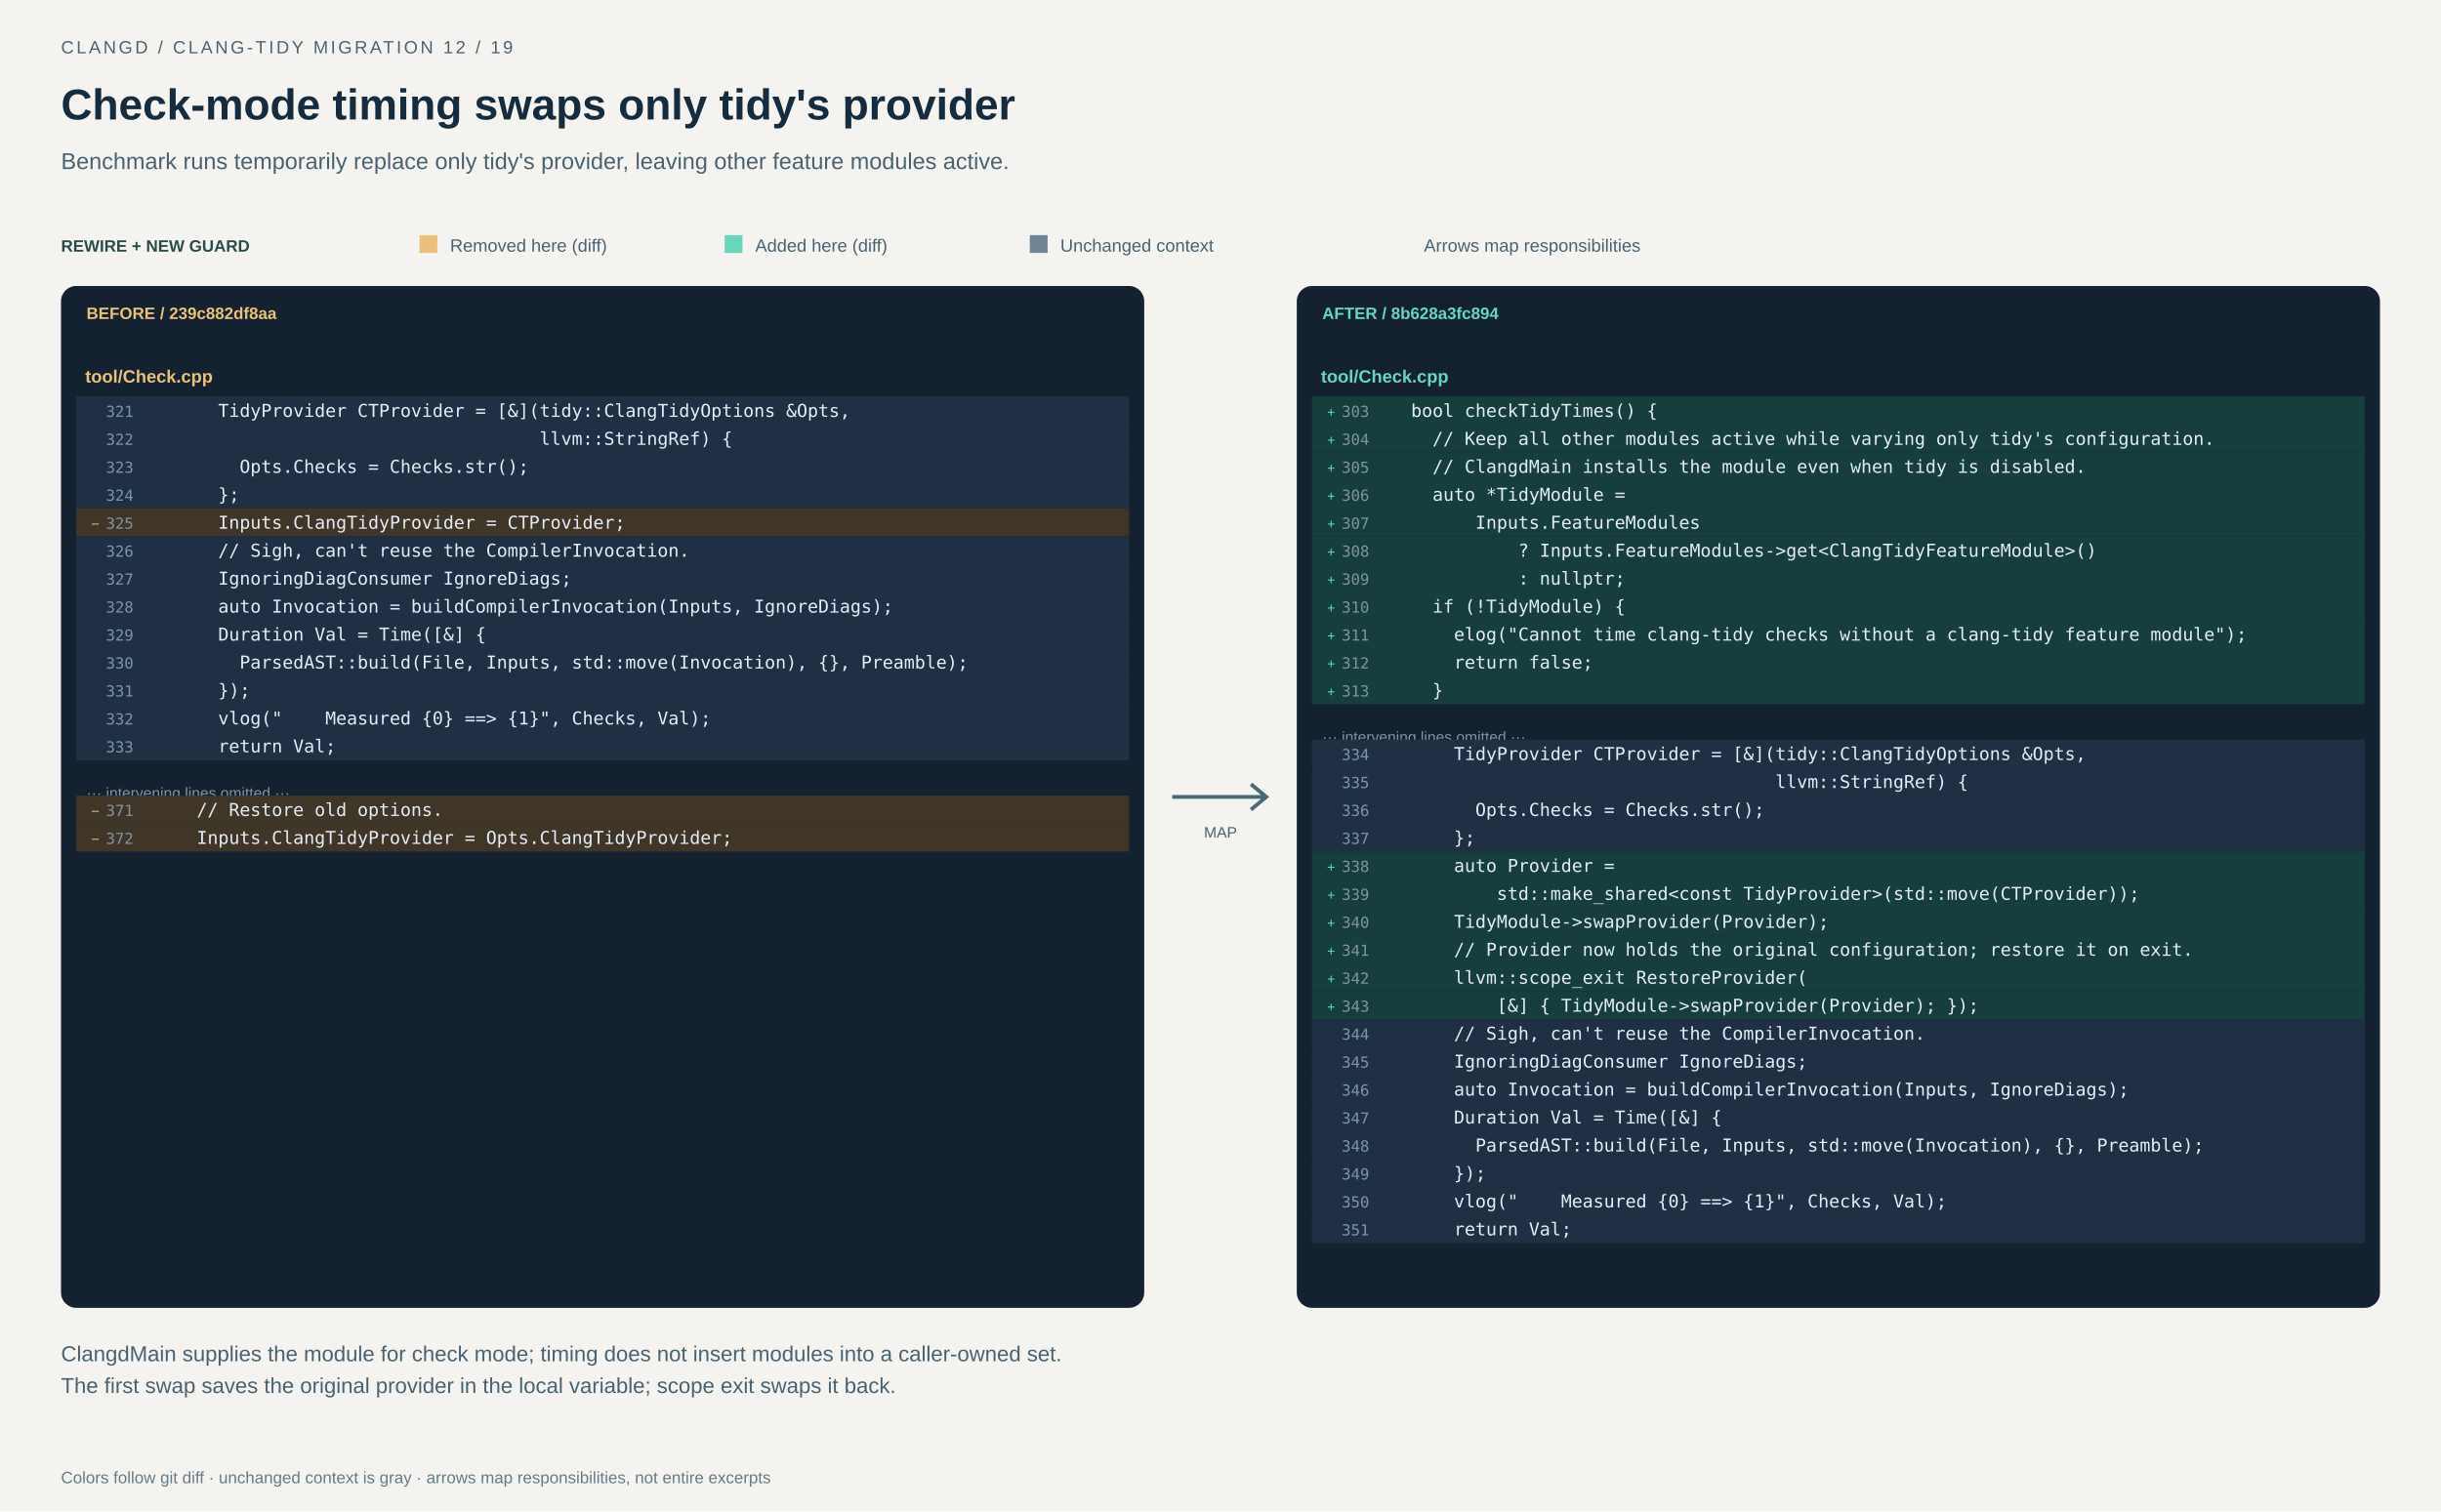
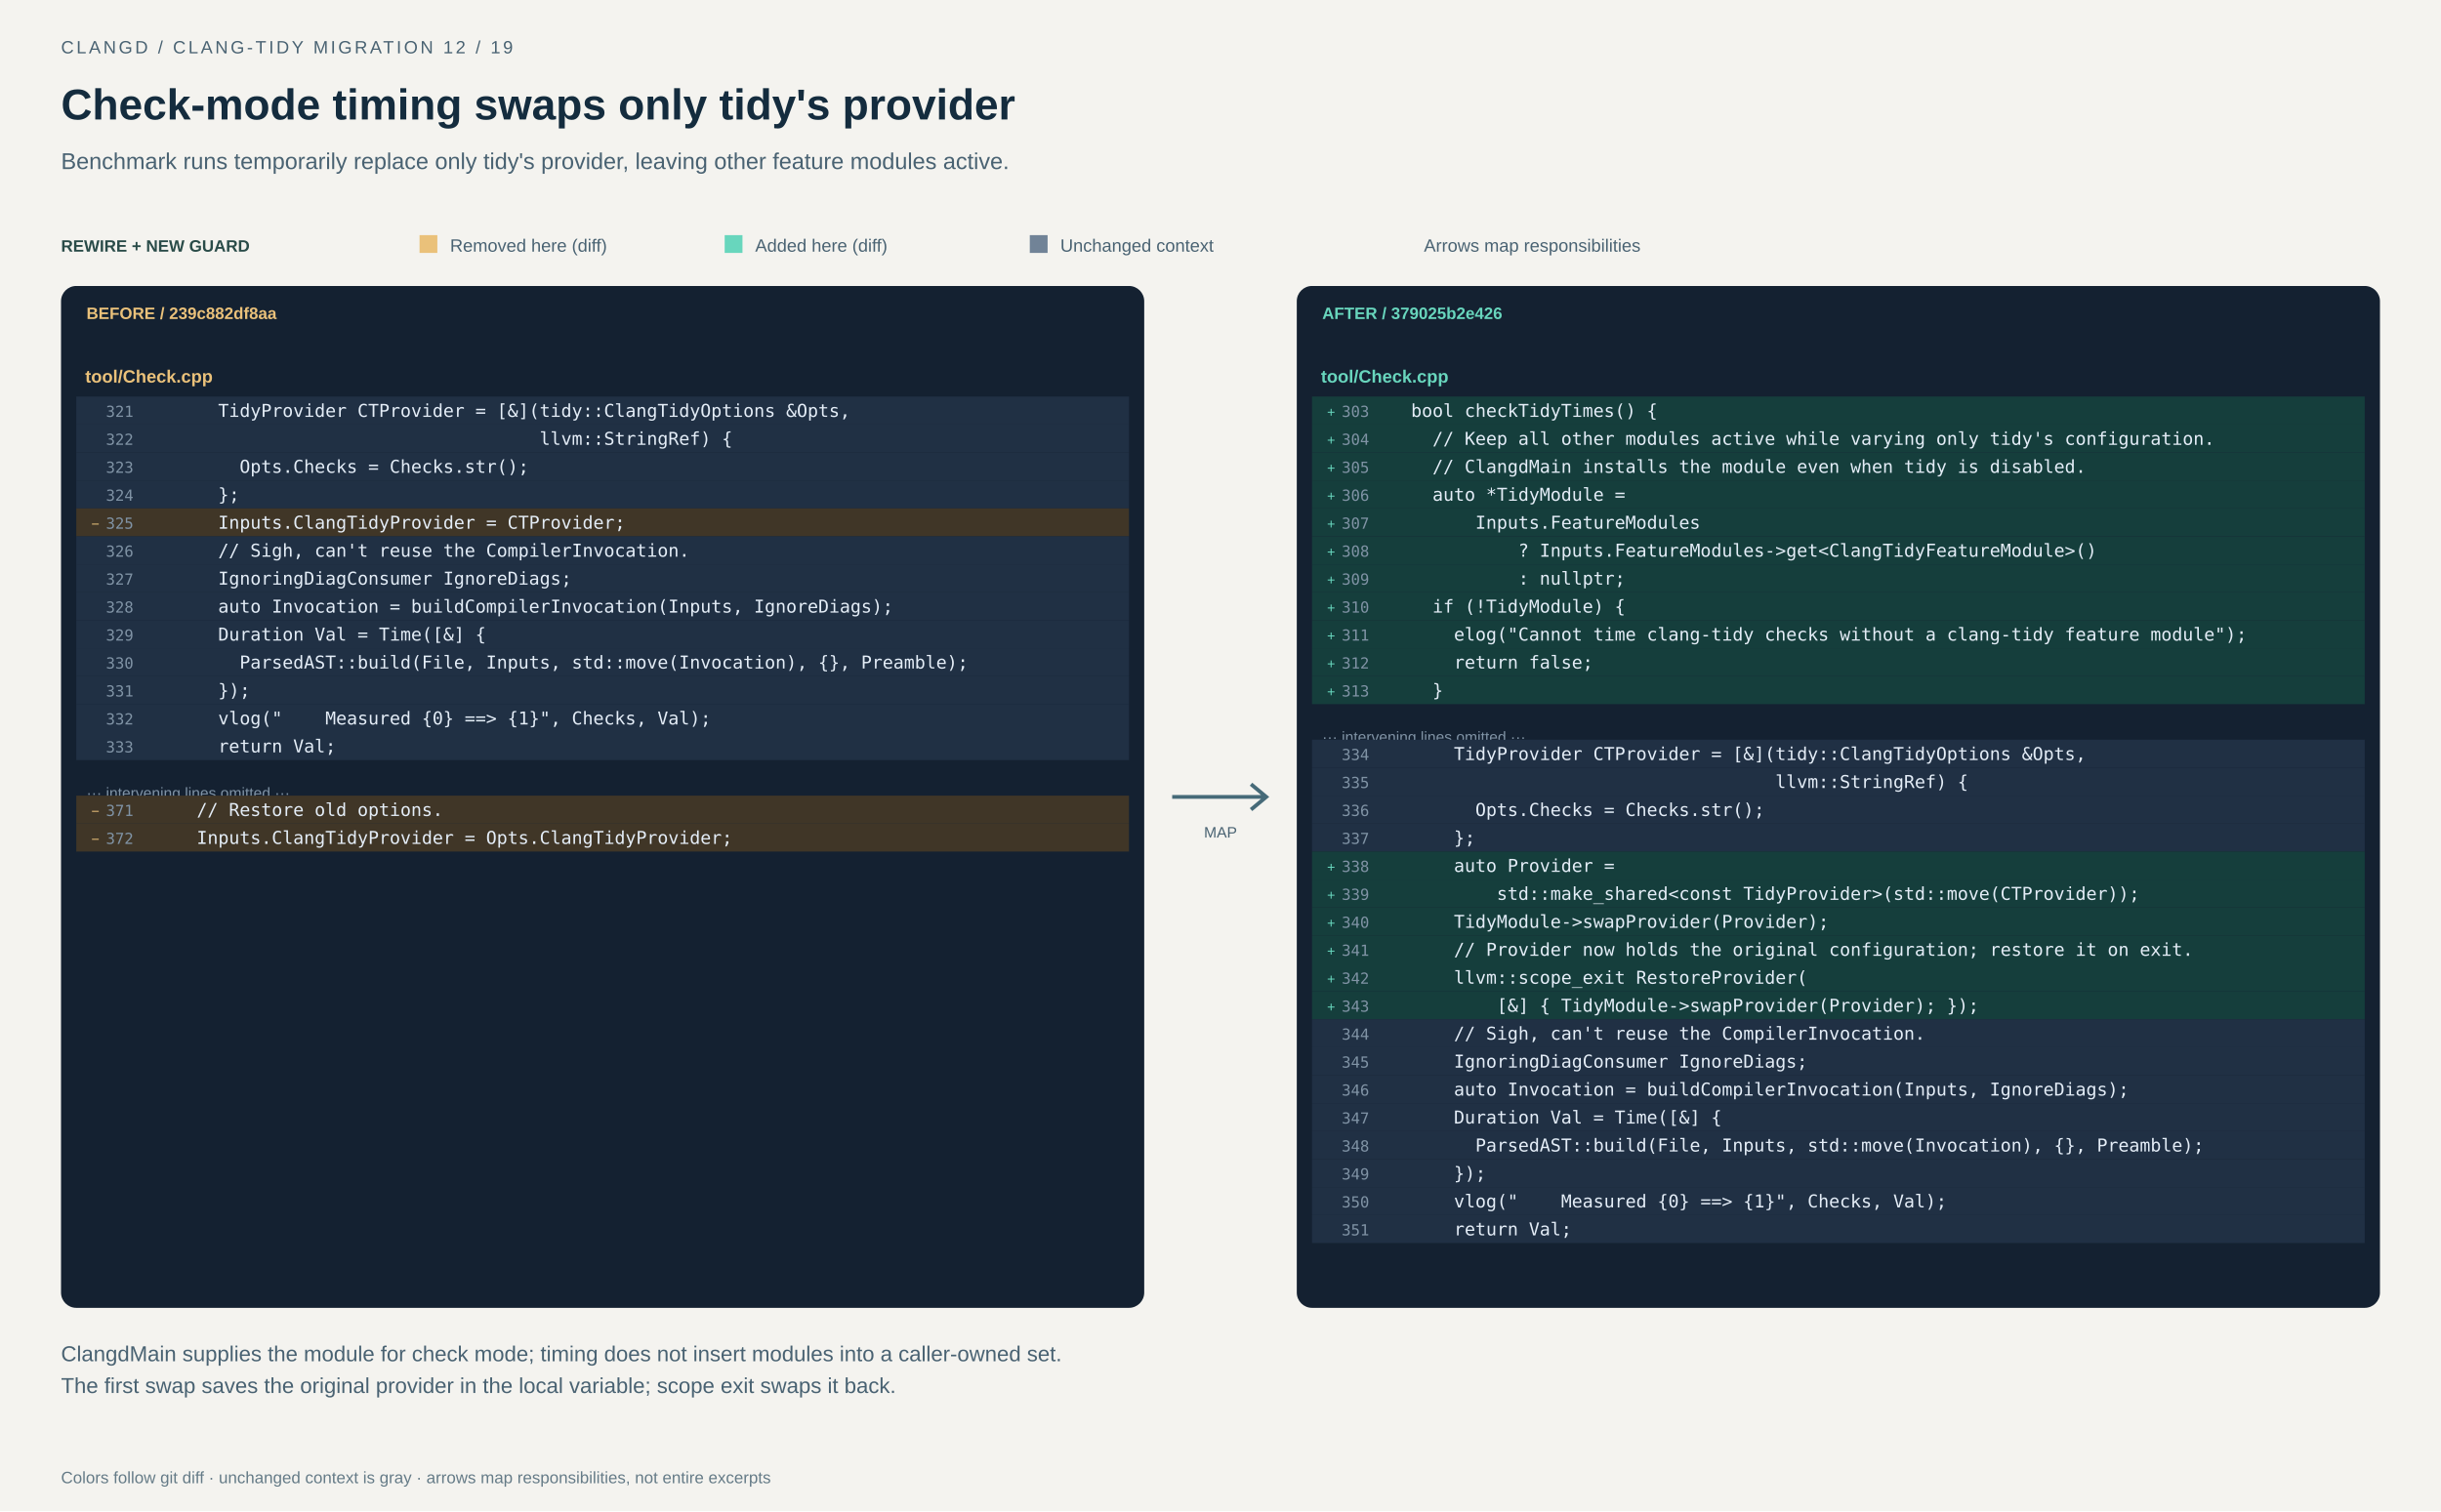
<svg xmlns="http://www.w3.org/2000/svg" width="1920" height="1189" viewBox="0 0 1920 1189">
  <rect width="1920" height="1189" fill="#f4f3ef" />
  <text x="48" y="42" font-family="Arial,Helvetica,sans-serif" font-size="16" fill="#496272" letter-spacing="2" style="font-size:14px">CLANGD / CLANG-TIDY MIGRATION     12 / 19</text>
  <text x="48" y="94" font-family="Arial,Helvetica,sans-serif" font-size="16" fill="#496272" font-weight="700" style="fill:#142c3e;font-size:34px">Check-mode timing swaps only tidy's provider</text>
  <text x="48" y="133" font-family="Arial,Helvetica,sans-serif" font-size="16" fill="#496272" style="font-size:18px">Benchmark runs temporarily replace only tidy's provider, leaving other feature modules active.</text>
  <text x="48" y="198" font-family="Arial,Helvetica,sans-serif" font-size="16" fill="#496272" font-weight="700" style="fill:#294b48;font-size:13px">REWIRE + NEW GUARD</text>
  <rect x="330" y="185" width="14" height="14" fill="#eac17a" />
  <text x="354" y="198" font-family="Arial,Helvetica,sans-serif" font-size="16" fill="#496272" style="font-size:14px">Removed here (diff)</text>
  <rect x="570" y="185" width="14" height="14" fill="#68d6bd" />
  <text x="594" y="198" font-family="Arial,Helvetica,sans-serif" font-size="16" fill="#496272" style="font-size:14px">Added here (diff)</text>
  <rect x="810" y="185" width="14" height="14" fill="#718397" />
  <text x="834" y="198" font-family="Arial,Helvetica,sans-serif" font-size="16" fill="#496272" style="font-size:14px">Unchanged context</text>
  <text x="1120" y="198" font-family="Arial,Helvetica,sans-serif" font-size="16" fill="#496272" style="font-size:14px">Arrows map responsibilities</text>
  <rect x="48" y="225" width="852" height="804" rx="12" fill="#142131" />
  <text x="68" y="251" font-family="Arial,Helvetica,sans-serif" font-size="16" fill="#496272" style="fill:#eac17a;font-size:13px" font-weight="700">BEFORE / 239c882df8aa</text>
  <a href="https://github.com/ArcsinX/llvm-project/blob/239c882df8aa5e256256843090984ee90b43e835/clang-tools-extra/clangd/tool/Check.cpp#L321">
    <text x="67" y="301" font-family="Arial,Helvetica,sans-serif" font-size="16" fill="#496272" font-weight="600" style="fill:#eac17a;font-size:14px">tool/Check.cpp</text>
  </a>
  <rect x="60" y="312" width="828" height="22" fill="#203044" />
  <text x="105" y="328" text-anchor="end" font-family="Menlo,Consolas,monospace" font-size="12" fill="#8093a5">321</text>
  <text x="121" y="328" xml:space="preserve" font-family="Menlo,Consolas,monospace" font-size="14" fill="#e4edf7">      TidyProvider CTProvider = [&amp;](tidy::ClangTidyOptions &amp;Opts,</text>
  <rect x="60" y="334" width="828" height="22" fill="#203044" />
  <text x="105" y="350" text-anchor="end" font-family="Menlo,Consolas,monospace" font-size="12" fill="#8093a5">322</text>
  <text x="121" y="350" xml:space="preserve" font-family="Menlo,Consolas,monospace" font-size="14" fill="#e4edf7">                                    llvm::StringRef) {</text>
  <rect x="60" y="356" width="828" height="22" fill="#203044" />
  <text x="105" y="372" text-anchor="end" font-family="Menlo,Consolas,monospace" font-size="12" fill="#8093a5">323</text>
  <text x="121" y="372" xml:space="preserve" font-family="Menlo,Consolas,monospace" font-size="14" fill="#e4edf7">        Opts.Checks = Checks.str();</text>
  <rect x="60" y="378" width="828" height="22" fill="#203044" />
  <text x="105" y="394" text-anchor="end" font-family="Menlo,Consolas,monospace" font-size="12" fill="#8093a5">324</text>
  <text x="121" y="394" xml:space="preserve" font-family="Menlo,Consolas,monospace" font-size="14" fill="#e4edf7">      };</text>
  <rect x="60" y="400" width="828" height="22" fill="#403627" />
  <text x="75" y="416" font-family="Arial,Helvetica,sans-serif" font-size="11" fill="#eac17a" text-anchor="middle">−</text>
  <text x="105" y="416" text-anchor="end" font-family="Menlo,Consolas,monospace" font-size="12" fill="#8093a5">325</text>
  <text x="121" y="416" xml:space="preserve" font-family="Menlo,Consolas,monospace" font-size="14" fill="#e4edf7">      Inputs.ClangTidyProvider = CTProvider;</text>
  <rect x="60" y="422" width="828" height="22" fill="#203044" />
  <text x="105" y="438" text-anchor="end" font-family="Menlo,Consolas,monospace" font-size="12" fill="#8093a5">326</text>
  <text x="121" y="438" xml:space="preserve" font-family="Menlo,Consolas,monospace" font-size="14" fill="#e4edf7">      // Sigh, can't reuse the CompilerInvocation.</text>
  <rect x="60" y="444" width="828" height="22" fill="#203044" />
  <text x="105" y="460" text-anchor="end" font-family="Menlo,Consolas,monospace" font-size="12" fill="#8093a5">327</text>
  <text x="121" y="460" xml:space="preserve" font-family="Menlo,Consolas,monospace" font-size="14" fill="#e4edf7">      IgnoringDiagConsumer IgnoreDiags;</text>
  <rect x="60" y="466" width="828" height="22" fill="#203044" />
  <text x="105" y="482" text-anchor="end" font-family="Menlo,Consolas,monospace" font-size="12" fill="#8093a5">328</text>
  <text x="121" y="482" xml:space="preserve" font-family="Menlo,Consolas,monospace" font-size="14" fill="#e4edf7">      auto Invocation = buildCompilerInvocation(Inputs, IgnoreDiags);</text>
  <rect x="60" y="488" width="828" height="22" fill="#203044" />
  <text x="105" y="504" text-anchor="end" font-family="Menlo,Consolas,monospace" font-size="12" fill="#8093a5">329</text>
  <text x="121" y="504" xml:space="preserve" font-family="Menlo,Consolas,monospace" font-size="14" fill="#e4edf7">      Duration Val = Time([&amp;] {</text>
  <rect x="60" y="510" width="828" height="22" fill="#203044" />
  <text x="105" y="526" text-anchor="end" font-family="Menlo,Consolas,monospace" font-size="12" fill="#8093a5">330</text>
  <text x="121" y="526" xml:space="preserve" font-family="Menlo,Consolas,monospace" font-size="14" fill="#e4edf7">        ParsedAST::build(File, Inputs, std::move(Invocation), {}, Preamble);</text>
  <rect x="60" y="532" width="828" height="22" fill="#203044" />
  <text x="105" y="548" text-anchor="end" font-family="Menlo,Consolas,monospace" font-size="12" fill="#8093a5">331</text>
  <text x="121" y="548" xml:space="preserve" font-family="Menlo,Consolas,monospace" font-size="14" fill="#e4edf7">      });</text>
  <rect x="60" y="554" width="828" height="22" fill="#203044" />
  <text x="105" y="570" text-anchor="end" font-family="Menlo,Consolas,monospace" font-size="12" fill="#8093a5">332</text>
  <text x="121" y="570" xml:space="preserve" font-family="Menlo,Consolas,monospace" font-size="14" fill="#e4edf7">      vlog("    Measured {0} ==&gt; {1}", Checks, Val);</text>
  <rect x="60" y="576" width="828" height="22" fill="#203044" />
  <text x="105" y="592" text-anchor="end" font-family="Menlo,Consolas,monospace" font-size="12" fill="#8093a5">333</text>
  <text x="121" y="592" xml:space="preserve" font-family="Menlo,Consolas,monospace" font-size="14" fill="#e4edf7">      return Val;</text>
  <text x="68" y="628" font-family="Arial,Helvetica,sans-serif" font-size="16" fill="#496272" style="fill:#8093a5;font-size:12px">··· intervening lines omitted ···</text>
  <rect x="60" y="626" width="828" height="22" fill="#403627" />
  <text x="75" y="642" font-family="Arial,Helvetica,sans-serif" font-size="11" fill="#eac17a" text-anchor="middle">−</text>
  <text x="105" y="642" text-anchor="end" font-family="Menlo,Consolas,monospace" font-size="12" fill="#8093a5">371</text>
  <text x="121" y="642" xml:space="preserve" font-family="Menlo,Consolas,monospace" font-size="14" fill="#e4edf7">    // Restore old options.</text>
  <rect x="60" y="648" width="828" height="22" fill="#403627" />
  <text x="75" y="664" font-family="Arial,Helvetica,sans-serif" font-size="11" fill="#eac17a" text-anchor="middle">−</text>
  <text x="105" y="664" text-anchor="end" font-family="Menlo,Consolas,monospace" font-size="12" fill="#8093a5">372</text>
  <text x="121" y="664" xml:space="preserve" font-family="Menlo,Consolas,monospace" font-size="14" fill="#e4edf7">    Inputs.ClangTidyProvider = Opts.ClangTidyProvider;</text>
  <rect x="1020" y="225" width="852" height="804" rx="12" fill="#142131" />
-   <text x="1040" y="251" font-family="Arial,Helvetica,sans-serif" font-size="16" fill="#496272" style="fill:#68d6bd;font-size:13px" font-weight="700">AFTER / 8b628a3fc894</text>
-   <a href="https://github.com/ArcsinX/llvm-project/blob/8b628a3fc894a6b67b3d2c5d9fb6acdb73993a62/clang-tools-extra/clangd/tool/Check.cpp#L303">
+   <text x="1040" y="251" font-family="Arial,Helvetica,sans-serif" font-size="16" fill="#496272" style="fill:#68d6bd;font-size:13px" font-weight="700">AFTER / 379025b2e426</text>
+   <a href="https://github.com/ArcsinX/llvm-project/blob/379025b2e426594be031e6007c2cff9d84942079/clang-tools-extra/clangd/tool/Check.cpp#L303">
    <text x="1039" y="301" font-family="Arial,Helvetica,sans-serif" font-size="16" fill="#496272" font-weight="600" style="fill:#68d6bd;font-size:14px">tool/Check.cpp</text>
  </a>
  <rect x="1032" y="312" width="828" height="22" fill="#153e3c" />
  <text x="1047" y="328" font-family="Arial,Helvetica,sans-serif" font-size="11" fill="#68d6bd" text-anchor="middle">+</text>
  <text x="1077" y="328" text-anchor="end" font-family="Menlo,Consolas,monospace" font-size="12" fill="#8093a5">303</text>
  <text x="1093" y="328" xml:space="preserve" font-family="Menlo,Consolas,monospace" font-size="14" fill="#e4edf7">  bool checkTidyTimes() {</text>
  <rect x="1032" y="334" width="828" height="22" fill="#153e3c" />
  <text x="1047" y="350" font-family="Arial,Helvetica,sans-serif" font-size="11" fill="#68d6bd" text-anchor="middle">+</text>
  <text x="1077" y="350" text-anchor="end" font-family="Menlo,Consolas,monospace" font-size="12" fill="#8093a5">304</text>
  <text x="1093" y="350" xml:space="preserve" font-family="Menlo,Consolas,monospace" font-size="14" fill="#e4edf7">    // Keep all other modules active while varying only tidy's configuration.</text>
  <rect x="1032" y="356" width="828" height="22" fill="#153e3c" />
  <text x="1047" y="372" font-family="Arial,Helvetica,sans-serif" font-size="11" fill="#68d6bd" text-anchor="middle">+</text>
  <text x="1077" y="372" text-anchor="end" font-family="Menlo,Consolas,monospace" font-size="12" fill="#8093a5">305</text>
  <text x="1093" y="372" xml:space="preserve" font-family="Menlo,Consolas,monospace" font-size="14" fill="#e4edf7">    // ClangdMain installs the module even when tidy is disabled.</text>
  <rect x="1032" y="378" width="828" height="22" fill="#153e3c" />
  <text x="1047" y="394" font-family="Arial,Helvetica,sans-serif" font-size="11" fill="#68d6bd" text-anchor="middle">+</text>
  <text x="1077" y="394" text-anchor="end" font-family="Menlo,Consolas,monospace" font-size="12" fill="#8093a5">306</text>
  <text x="1093" y="394" xml:space="preserve" font-family="Menlo,Consolas,monospace" font-size="14" fill="#e4edf7">    auto *TidyModule =</text>
  <rect x="1032" y="400" width="828" height="22" fill="#153e3c" />
  <text x="1047" y="416" font-family="Arial,Helvetica,sans-serif" font-size="11" fill="#68d6bd" text-anchor="middle">+</text>
  <text x="1077" y="416" text-anchor="end" font-family="Menlo,Consolas,monospace" font-size="12" fill="#8093a5">307</text>
  <text x="1093" y="416" xml:space="preserve" font-family="Menlo,Consolas,monospace" font-size="14" fill="#e4edf7">        Inputs.FeatureModules</text>
  <rect x="1032" y="422" width="828" height="22" fill="#153e3c" />
  <text x="1047" y="438" font-family="Arial,Helvetica,sans-serif" font-size="11" fill="#68d6bd" text-anchor="middle">+</text>
  <text x="1077" y="438" text-anchor="end" font-family="Menlo,Consolas,monospace" font-size="12" fill="#8093a5">308</text>
  <text x="1093" y="438" xml:space="preserve" font-family="Menlo,Consolas,monospace" font-size="14" fill="#e4edf7">            ? Inputs.FeatureModules-&gt;get&lt;ClangTidyFeatureModule&gt;()</text>
  <rect x="1032" y="444" width="828" height="22" fill="#153e3c" />
  <text x="1047" y="460" font-family="Arial,Helvetica,sans-serif" font-size="11" fill="#68d6bd" text-anchor="middle">+</text>
  <text x="1077" y="460" text-anchor="end" font-family="Menlo,Consolas,monospace" font-size="12" fill="#8093a5">309</text>
  <text x="1093" y="460" xml:space="preserve" font-family="Menlo,Consolas,monospace" font-size="14" fill="#e4edf7">            : nullptr;</text>
  <rect x="1032" y="466" width="828" height="22" fill="#153e3c" />
  <text x="1047" y="482" font-family="Arial,Helvetica,sans-serif" font-size="11" fill="#68d6bd" text-anchor="middle">+</text>
  <text x="1077" y="482" text-anchor="end" font-family="Menlo,Consolas,monospace" font-size="12" fill="#8093a5">310</text>
  <text x="1093" y="482" xml:space="preserve" font-family="Menlo,Consolas,monospace" font-size="14" fill="#e4edf7">    if (!TidyModule) {</text>
  <rect x="1032" y="488" width="828" height="22" fill="#153e3c" />
  <text x="1047" y="504" font-family="Arial,Helvetica,sans-serif" font-size="11" fill="#68d6bd" text-anchor="middle">+</text>
  <text x="1077" y="504" text-anchor="end" font-family="Menlo,Consolas,monospace" font-size="12" fill="#8093a5">311</text>
  <text x="1093" y="504" xml:space="preserve" font-family="Menlo,Consolas,monospace" font-size="14" fill="#e4edf7">      elog("Cannot time clang-tidy checks without a clang-tidy feature module");</text>
  <rect x="1032" y="510" width="828" height="22" fill="#153e3c" />
  <text x="1047" y="526" font-family="Arial,Helvetica,sans-serif" font-size="11" fill="#68d6bd" text-anchor="middle">+</text>
  <text x="1077" y="526" text-anchor="end" font-family="Menlo,Consolas,monospace" font-size="12" fill="#8093a5">312</text>
  <text x="1093" y="526" xml:space="preserve" font-family="Menlo,Consolas,monospace" font-size="14" fill="#e4edf7">      return false;</text>
  <rect x="1032" y="532" width="828" height="22" fill="#153e3c" />
  <text x="1047" y="548" font-family="Arial,Helvetica,sans-serif" font-size="11" fill="#68d6bd" text-anchor="middle">+</text>
  <text x="1077" y="548" text-anchor="end" font-family="Menlo,Consolas,monospace" font-size="12" fill="#8093a5">313</text>
  <text x="1093" y="548" xml:space="preserve" font-family="Menlo,Consolas,monospace" font-size="14" fill="#e4edf7">    }</text>
  <text x="1040" y="584" font-family="Arial,Helvetica,sans-serif" font-size="16" fill="#496272" style="fill:#8093a5;font-size:12px">··· intervening lines omitted ···</text>
  <rect x="1032" y="582" width="828" height="22" fill="#203044" />
  <text x="1077" y="598" text-anchor="end" font-family="Menlo,Consolas,monospace" font-size="12" fill="#8093a5">334</text>
  <text x="1093" y="598" xml:space="preserve" font-family="Menlo,Consolas,monospace" font-size="14" fill="#e4edf7">      TidyProvider CTProvider = [&amp;](tidy::ClangTidyOptions &amp;Opts,</text>
  <rect x="1032" y="604" width="828" height="22" fill="#203044" />
  <text x="1077" y="620" text-anchor="end" font-family="Menlo,Consolas,monospace" font-size="12" fill="#8093a5">335</text>
  <text x="1093" y="620" xml:space="preserve" font-family="Menlo,Consolas,monospace" font-size="14" fill="#e4edf7">                                    llvm::StringRef) {</text>
  <rect x="1032" y="626" width="828" height="22" fill="#203044" />
  <text x="1077" y="642" text-anchor="end" font-family="Menlo,Consolas,monospace" font-size="12" fill="#8093a5">336</text>
  <text x="1093" y="642" xml:space="preserve" font-family="Menlo,Consolas,monospace" font-size="14" fill="#e4edf7">        Opts.Checks = Checks.str();</text>
  <rect x="1032" y="648" width="828" height="22" fill="#203044" />
  <text x="1077" y="664" text-anchor="end" font-family="Menlo,Consolas,monospace" font-size="12" fill="#8093a5">337</text>
  <text x="1093" y="664" xml:space="preserve" font-family="Menlo,Consolas,monospace" font-size="14" fill="#e4edf7">      };</text>
  <rect x="1032" y="670" width="828" height="22" fill="#153e3c" />
  <text x="1047" y="686" font-family="Arial,Helvetica,sans-serif" font-size="11" fill="#68d6bd" text-anchor="middle">+</text>
  <text x="1077" y="686" text-anchor="end" font-family="Menlo,Consolas,monospace" font-size="12" fill="#8093a5">338</text>
  <text x="1093" y="686" xml:space="preserve" font-family="Menlo,Consolas,monospace" font-size="14" fill="#e4edf7">      auto Provider =</text>
  <rect x="1032" y="692" width="828" height="22" fill="#153e3c" />
  <text x="1047" y="708" font-family="Arial,Helvetica,sans-serif" font-size="11" fill="#68d6bd" text-anchor="middle">+</text>
  <text x="1077" y="708" text-anchor="end" font-family="Menlo,Consolas,monospace" font-size="12" fill="#8093a5">339</text>
  <text x="1093" y="708" xml:space="preserve" font-family="Menlo,Consolas,monospace" font-size="14" fill="#e4edf7">          std::make_shared&lt;const TidyProvider&gt;(std::move(CTProvider));</text>
  <rect x="1032" y="714" width="828" height="22" fill="#153e3c" />
  <text x="1047" y="730" font-family="Arial,Helvetica,sans-serif" font-size="11" fill="#68d6bd" text-anchor="middle">+</text>
  <text x="1077" y="730" text-anchor="end" font-family="Menlo,Consolas,monospace" font-size="12" fill="#8093a5">340</text>
  <text x="1093" y="730" xml:space="preserve" font-family="Menlo,Consolas,monospace" font-size="14" fill="#e4edf7">      TidyModule-&gt;swapProvider(Provider);</text>
  <rect x="1032" y="736" width="828" height="22" fill="#153e3c" />
  <text x="1047" y="752" font-family="Arial,Helvetica,sans-serif" font-size="11" fill="#68d6bd" text-anchor="middle">+</text>
  <text x="1077" y="752" text-anchor="end" font-family="Menlo,Consolas,monospace" font-size="12" fill="#8093a5">341</text>
  <text x="1093" y="752" xml:space="preserve" font-family="Menlo,Consolas,monospace" font-size="14" fill="#e4edf7">      // Provider now holds the original configuration; restore it on exit.</text>
  <rect x="1032" y="758" width="828" height="22" fill="#153e3c" />
  <text x="1047" y="774" font-family="Arial,Helvetica,sans-serif" font-size="11" fill="#68d6bd" text-anchor="middle">+</text>
  <text x="1077" y="774" text-anchor="end" font-family="Menlo,Consolas,monospace" font-size="12" fill="#8093a5">342</text>
  <text x="1093" y="774" xml:space="preserve" font-family="Menlo,Consolas,monospace" font-size="14" fill="#e4edf7">      llvm::scope_exit RestoreProvider(</text>
  <rect x="1032" y="780" width="828" height="22" fill="#153e3c" />
  <text x="1047" y="796" font-family="Arial,Helvetica,sans-serif" font-size="11" fill="#68d6bd" text-anchor="middle">+</text>
  <text x="1077" y="796" text-anchor="end" font-family="Menlo,Consolas,monospace" font-size="12" fill="#8093a5">343</text>
  <text x="1093" y="796" xml:space="preserve" font-family="Menlo,Consolas,monospace" font-size="14" fill="#e4edf7">          [&amp;] { TidyModule-&gt;swapProvider(Provider); });</text>
  <rect x="1032" y="802" width="828" height="22" fill="#203044" />
  <text x="1077" y="818" text-anchor="end" font-family="Menlo,Consolas,monospace" font-size="12" fill="#8093a5">344</text>
  <text x="1093" y="818" xml:space="preserve" font-family="Menlo,Consolas,monospace" font-size="14" fill="#e4edf7">      // Sigh, can't reuse the CompilerInvocation.</text>
  <rect x="1032" y="824" width="828" height="22" fill="#203044" />
  <text x="1077" y="840" text-anchor="end" font-family="Menlo,Consolas,monospace" font-size="12" fill="#8093a5">345</text>
  <text x="1093" y="840" xml:space="preserve" font-family="Menlo,Consolas,monospace" font-size="14" fill="#e4edf7">      IgnoringDiagConsumer IgnoreDiags;</text>
  <rect x="1032" y="846" width="828" height="22" fill="#203044" />
  <text x="1077" y="862" text-anchor="end" font-family="Menlo,Consolas,monospace" font-size="12" fill="#8093a5">346</text>
  <text x="1093" y="862" xml:space="preserve" font-family="Menlo,Consolas,monospace" font-size="14" fill="#e4edf7">      auto Invocation = buildCompilerInvocation(Inputs, IgnoreDiags);</text>
  <rect x="1032" y="868" width="828" height="22" fill="#203044" />
  <text x="1077" y="884" text-anchor="end" font-family="Menlo,Consolas,monospace" font-size="12" fill="#8093a5">347</text>
  <text x="1093" y="884" xml:space="preserve" font-family="Menlo,Consolas,monospace" font-size="14" fill="#e4edf7">      Duration Val = Time([&amp;] {</text>
  <rect x="1032" y="890" width="828" height="22" fill="#203044" />
  <text x="1077" y="906" text-anchor="end" font-family="Menlo,Consolas,monospace" font-size="12" fill="#8093a5">348</text>
  <text x="1093" y="906" xml:space="preserve" font-family="Menlo,Consolas,monospace" font-size="14" fill="#e4edf7">        ParsedAST::build(File, Inputs, std::move(Invocation), {}, Preamble);</text>
  <rect x="1032" y="912" width="828" height="22" fill="#203044" />
  <text x="1077" y="928" text-anchor="end" font-family="Menlo,Consolas,monospace" font-size="12" fill="#8093a5">349</text>
  <text x="1093" y="928" xml:space="preserve" font-family="Menlo,Consolas,monospace" font-size="14" fill="#e4edf7">      });</text>
  <rect x="1032" y="934" width="828" height="22" fill="#203044" />
  <text x="1077" y="950" text-anchor="end" font-family="Menlo,Consolas,monospace" font-size="12" fill="#8093a5">350</text>
  <text x="1093" y="950" xml:space="preserve" font-family="Menlo,Consolas,monospace" font-size="14" fill="#e4edf7">      vlog("    Measured {0} ==&gt; {1}", Checks, Val);</text>
  <rect x="1032" y="956" width="828" height="22" fill="#203044" />
  <text x="1077" y="972" text-anchor="end" font-family="Menlo,Consolas,monospace" font-size="12" fill="#8093a5">351</text>
  <text x="1093" y="972" xml:space="preserve" font-family="Menlo,Consolas,monospace" font-size="14" fill="#e4edf7">      return Val;</text>
  <path d="M 922 627 H 996 M 984 617 L 996 627 L 984 637" fill="none" stroke="#466a78" stroke-width="3" />
  <text x="960" y="659" font-family="Arial,Helvetica,sans-serif" font-size="16" fill="#496272" text-anchor="middle" style="font-size:12px">MAP</text>
  <text x="48" y="1071" font-family="Arial,Helvetica,sans-serif" font-size="16" fill="#496272" style="font-size:17px">ClangdMain supplies the module for check mode; timing does not insert modules into a caller-owned set.</text>
  <text x="48" y="1096" font-family="Arial,Helvetica,sans-serif" font-size="16" fill="#496272" style="font-size:17px">The first swap saves the original provider in the local variable; scope exit swaps it back.</text>
  <text x="48" y="1167" font-family="Arial,Helvetica,sans-serif" font-size="16" fill="#496272" style="font-size:13px;fill:#657b87">Colors follow git diff · unchanged context is gray · arrows map responsibilities, not entire excerpts</text>
</svg>
